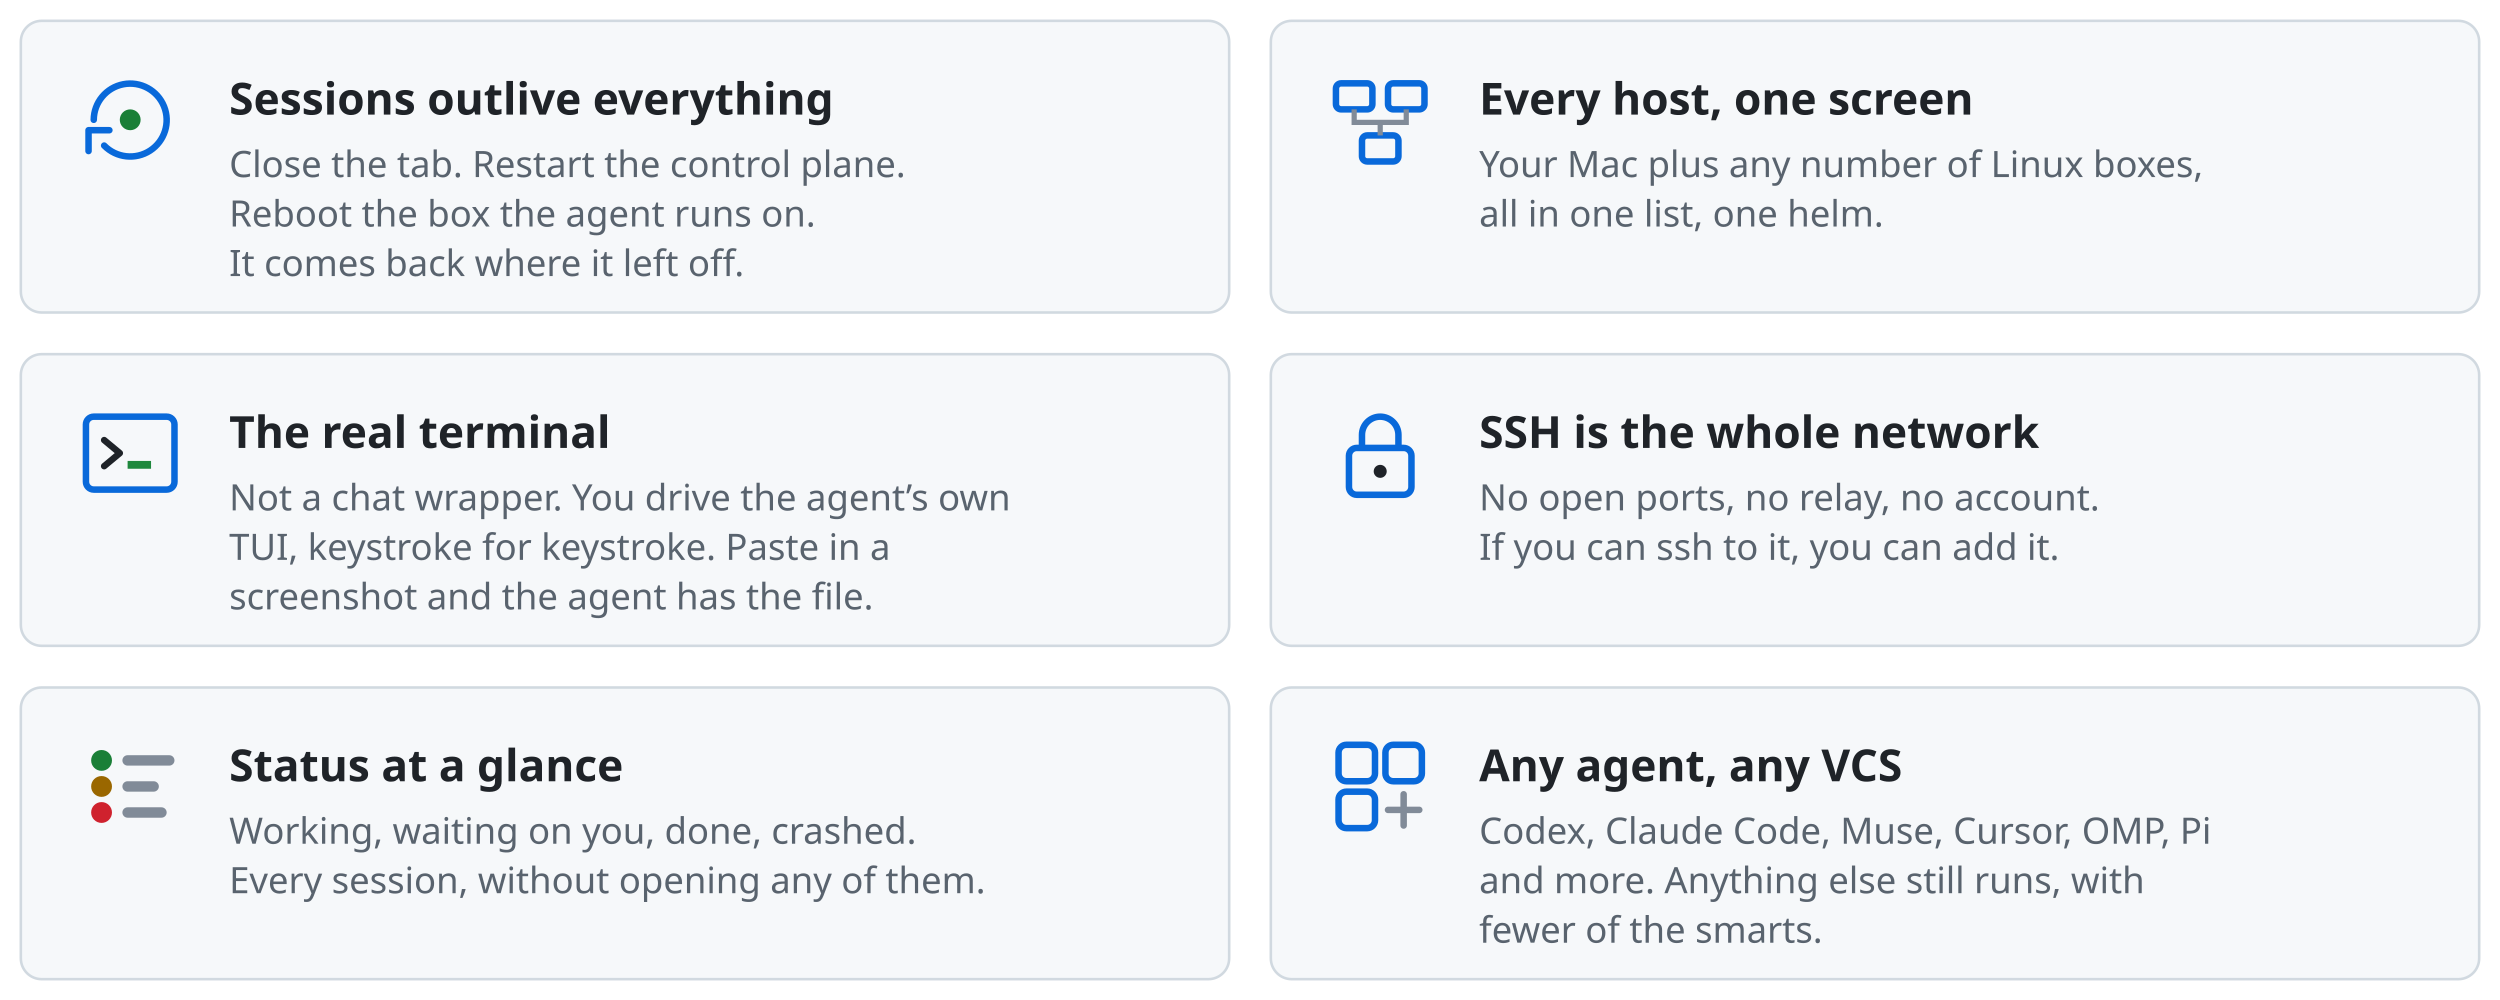
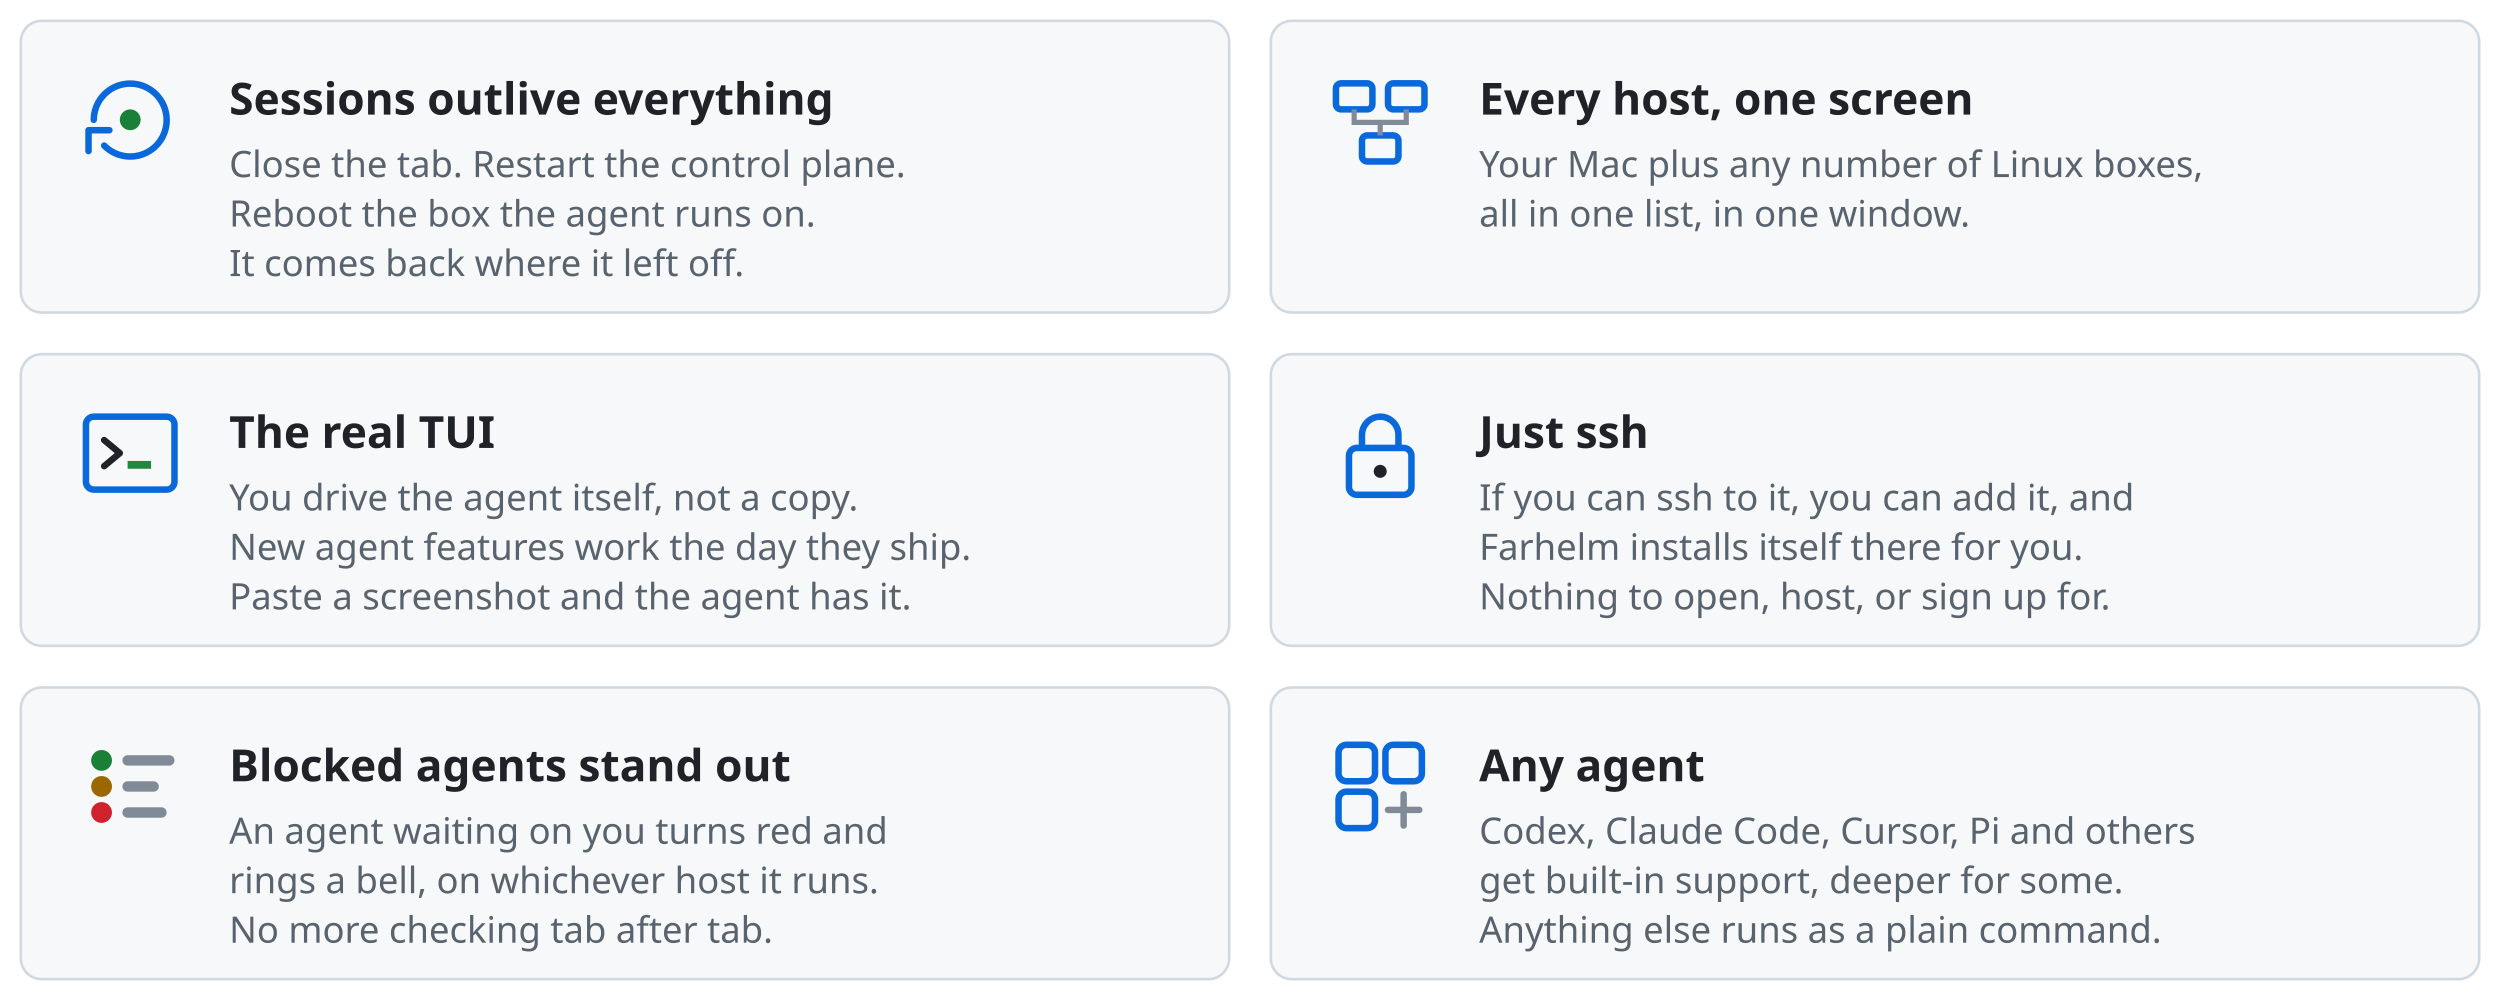
- <svg xmlns="http://www.w3.org/2000/svg" viewBox="0 0 960 384" width="960" role="img" aria-label="What Farhelm gives you: durable sessions, every host on one screen, the real terminal, SSH as the only network, status at a glance, any agent">
+ <svg xmlns="http://www.w3.org/2000/svg" viewBox="0 0 960 384" width="960" role="img" aria-label="What Farhelm gives you: durable sessions, every host on one screen, the agent's own TUI, nothing but ssh, blocked agents that stand out, any agent">
  <g transform="translate(0 0)">
    <rect x="8" y="8" width="464" height="112" rx="8" fill="#f6f8fa" stroke="#d1d9e0" />
    <g transform="translate(30 26)">
      <path d="M6 20a14 14 0 1 1 4 9.9" fill="none" stroke="#0969da" stroke-width="2.5" stroke-linecap="round" />
      <path d="M4 32v-8h8" fill="none" stroke="#0969da" stroke-width="2.5" stroke-linecap="round" stroke-linejoin="round" />
      <circle cx="20" cy="20" r="4" fill="#1a7f37" />
    </g>
    <text x="88" y="44" font-family="-apple-system, BlinkMacSystemFont, 'Segoe UI', 'Noto Sans', Helvetica, Arial, sans-serif" font-size="17" font-weight="600" fill="#1f2328">Sessions outlive everything</text>
    <text font-family="-apple-system, BlinkMacSystemFont, 'Segoe UI', 'Noto Sans', Helvetica, Arial, sans-serif" font-size="14" fill="#59636e">
      <tspan x="88" y="68">Close the tab. Restart the control plane.</tspan>
      <tspan x="88" y="87">Reboot the box the agent runs on.</tspan>
      <tspan x="88" y="106">It comes back where it left off.</tspan>
    </text>
  </g>
  <g transform="translate(480 0)">
    <rect x="8" y="8" width="464" height="112" rx="8" fill="#f6f8fa" stroke="#d1d9e0" />
    <g transform="translate(30 26)">
      <rect x="3" y="6" width="14" height="10" rx="2" fill="none" stroke="#0969da" stroke-width="2.5" />
      <rect x="23" y="6" width="14" height="10" rx="2" fill="none" stroke="#0969da" stroke-width="2.5" />
      <rect x="13" y="26" width="14" height="10" rx="2" fill="none" stroke="#0969da" stroke-width="2.5" />
      <path d="M10 16v5h20v-5M20 21v5" fill="none" stroke="#818b98" stroke-width="2" />
    </g>
    <text x="88" y="44" font-family="-apple-system, BlinkMacSystemFont, 'Segoe UI', 'Noto Sans', Helvetica, Arial, sans-serif" font-size="17" font-weight="600" fill="#1f2328">Every host, one screen</text>
    <text font-family="-apple-system, BlinkMacSystemFont, 'Segoe UI', 'Noto Sans', Helvetica, Arial, sans-serif" font-size="14" fill="#59636e">
      <tspan x="88" y="68">Your Mac plus any number of Linux boxes,</tspan>
-       <tspan x="88" y="87">all in one list, one helm.</tspan>
+       <tspan x="88" y="87">all in one list, in one window.</tspan>
    </text>
  </g>
  <g transform="translate(0 128)">
    <rect x="8" y="8" width="464" height="112" rx="8" fill="#f6f8fa" stroke="#d1d9e0" />
    <g transform="translate(30 26)">
      <rect x="3" y="6" width="34" height="28" rx="3" fill="none" stroke="#0969da" stroke-width="2.5" />
      <path d="M10 15l6 5-6 5" fill="none" stroke="#1f2328" stroke-width="2.5" stroke-linecap="round" stroke-linejoin="round" />
      <rect x="19" y="23" width="9" height="3" fill="#1f883d" />
    </g>
-     <text x="88" y="44" font-family="-apple-system, BlinkMacSystemFont, 'Segoe UI', 'Noto Sans', Helvetica, Arial, sans-serif" font-size="17" font-weight="600" fill="#1f2328">The real terminal</text>
+     <text x="88" y="44" font-family="-apple-system, BlinkMacSystemFont, 'Segoe UI', 'Noto Sans', Helvetica, Arial, sans-serif" font-size="17" font-weight="600" fill="#1f2328">The real TUI</text>
    <text font-family="-apple-system, BlinkMacSystemFont, 'Segoe UI', 'Noto Sans', Helvetica, Arial, sans-serif" font-size="14" fill="#59636e">
-       <tspan x="88" y="68">Not a chat wrapper. You drive the agent’s own</tspan>
-       <tspan x="88" y="87">TUI, keystroke for keystroke. Paste in a</tspan>
-       <tspan x="88" y="106">screenshot and the agent has the file.</tspan>
+       <tspan x="88" y="68">You drive the agent itself, not a copy.</tspan>
+       <tspan x="88" y="87">New agent features work the day they ship.</tspan>
+       <tspan x="88" y="106">Paste a screenshot and the agent has it.</tspan>
    </text>
  </g>
  <g transform="translate(480 128)">
    <rect x="8" y="8" width="464" height="112" rx="8" fill="#f6f8fa" stroke="#d1d9e0" />
    <g transform="translate(30 26)">
      <rect x="8" y="18" width="24" height="18" rx="3" fill="none" stroke="#0969da" stroke-width="2.5" />
      <path d="M13 18v-5a7 7 0 0 1 14 0v5" fill="none" stroke="#0969da" stroke-width="2.5" />
      <circle cx="20" cy="27" r="2.5" fill="#1f2328" />
    </g>
-     <text x="88" y="44" font-family="-apple-system, BlinkMacSystemFont, 'Segoe UI', 'Noto Sans', Helvetica, Arial, sans-serif" font-size="17" font-weight="600" fill="#1f2328">SSH is the whole network</text>
+     <text x="88" y="44" font-family="-apple-system, BlinkMacSystemFont, 'Segoe UI', 'Noto Sans', Helvetica, Arial, sans-serif" font-size="17" font-weight="600" fill="#1f2328">Just ssh</text>
    <text font-family="-apple-system, BlinkMacSystemFont, 'Segoe UI', 'Noto Sans', Helvetica, Arial, sans-serif" font-size="14" fill="#59636e">
-       <tspan x="88" y="68">No open ports, no relay, no account.</tspan>
-       <tspan x="88" y="87">If you can ssh to it, you can add it.</tspan>
+       <tspan x="88" y="68">If you can ssh to it, you can add it, and</tspan>
+       <tspan x="88" y="87">Farhelm installs itself there for you.</tspan>
+       <tspan x="88" y="106">Nothing to open, host, or sign up for.</tspan>
    </text>
  </g>
  <g transform="translate(0 256)">
    <rect x="8" y="8" width="464" height="112" rx="8" fill="#f6f8fa" stroke="#d1d9e0" />
    <g transform="translate(30 26)">
      <circle cx="9" cy="10" r="4" fill="#1a7f37" />
      <rect x="17" y="8" width="20" height="4" rx="2" fill="#818b98" />
      <circle cx="9" cy="20" r="4" fill="#9a6700" />
      <rect x="17" y="18" width="14" height="4" rx="2" fill="#818b98" />
      <circle cx="9" cy="30" r="4" fill="#cf222e" />
      <rect x="17" y="28" width="17" height="4" rx="2" fill="#818b98" />
    </g>
-     <text x="88" y="44" font-family="-apple-system, BlinkMacSystemFont, 'Segoe UI', 'Noto Sans', Helvetica, Arial, sans-serif" font-size="17" font-weight="600" fill="#1f2328">Status at a glance</text>
+     <text x="88" y="44" font-family="-apple-system, BlinkMacSystemFont, 'Segoe UI', 'Noto Sans', Helvetica, Arial, sans-serif" font-size="17" font-weight="600" fill="#1f2328">Blocked agents stand out</text>
    <text font-family="-apple-system, BlinkMacSystemFont, 'Segoe UI', 'Noto Sans', Helvetica, Arial, sans-serif" font-size="14" fill="#59636e">
-       <tspan x="88" y="68">Working, waiting on you, done, crashed.</tspan>
-       <tspan x="88" y="87">Every session, without opening any of them.</tspan>
+       <tspan x="88" y="68">An agent waiting on you turns red and</tspan>
+       <tspan x="88" y="87">rings a bell, on whichever host it runs.</tspan>
+       <tspan x="88" y="106">No more checking tab after tab.</tspan>
    </text>
  </g>
  <g transform="translate(480 256)">
    <rect x="8" y="8" width="464" height="112" rx="8" fill="#f6f8fa" stroke="#d1d9e0" />
    <g transform="translate(30 26)">
      <rect x="4" y="4" width="14" height="14" rx="3" fill="none" stroke="#0969da" stroke-width="2.5" />
      <rect x="22" y="4" width="14" height="14" rx="3" fill="none" stroke="#0969da" stroke-width="2.5" />
      <rect x="4" y="22" width="14" height="14" rx="3" fill="none" stroke="#0969da" stroke-width="2.5" />
      <path d="M29 23v12M23 29h12" fill="none" stroke="#818b98" stroke-width="2.5" stroke-linecap="round" />
    </g>
-     <text x="88" y="44" font-family="-apple-system, BlinkMacSystemFont, 'Segoe UI', 'Noto Sans', Helvetica, Arial, sans-serif" font-size="17" font-weight="600" fill="#1f2328">Any agent, any VCS</text>
+     <text x="88" y="44" font-family="-apple-system, BlinkMacSystemFont, 'Segoe UI', 'Noto Sans', Helvetica, Arial, sans-serif" font-size="17" font-weight="600" fill="#1f2328">Any agent</text>
    <text font-family="-apple-system, BlinkMacSystemFont, 'Segoe UI', 'Noto Sans', Helvetica, Arial, sans-serif" font-size="14" fill="#59636e">
-       <tspan x="88" y="68">Codex, Claude Code, Muse, Cursor, OMP, Pi</tspan>
-       <tspan x="88" y="87">and more. Anything else still runs, with</tspan>
-       <tspan x="88" y="106">fewer of the smarts.</tspan>
+       <tspan x="88" y="68">Codex, Claude Code, Cursor, Pi and others</tspan>
+       <tspan x="88" y="87">get built-in support, deeper for some.</tspan>
+       <tspan x="88" y="106">Anything else runs as a plain command.</tspan>
    </text>
  </g>
</svg>
